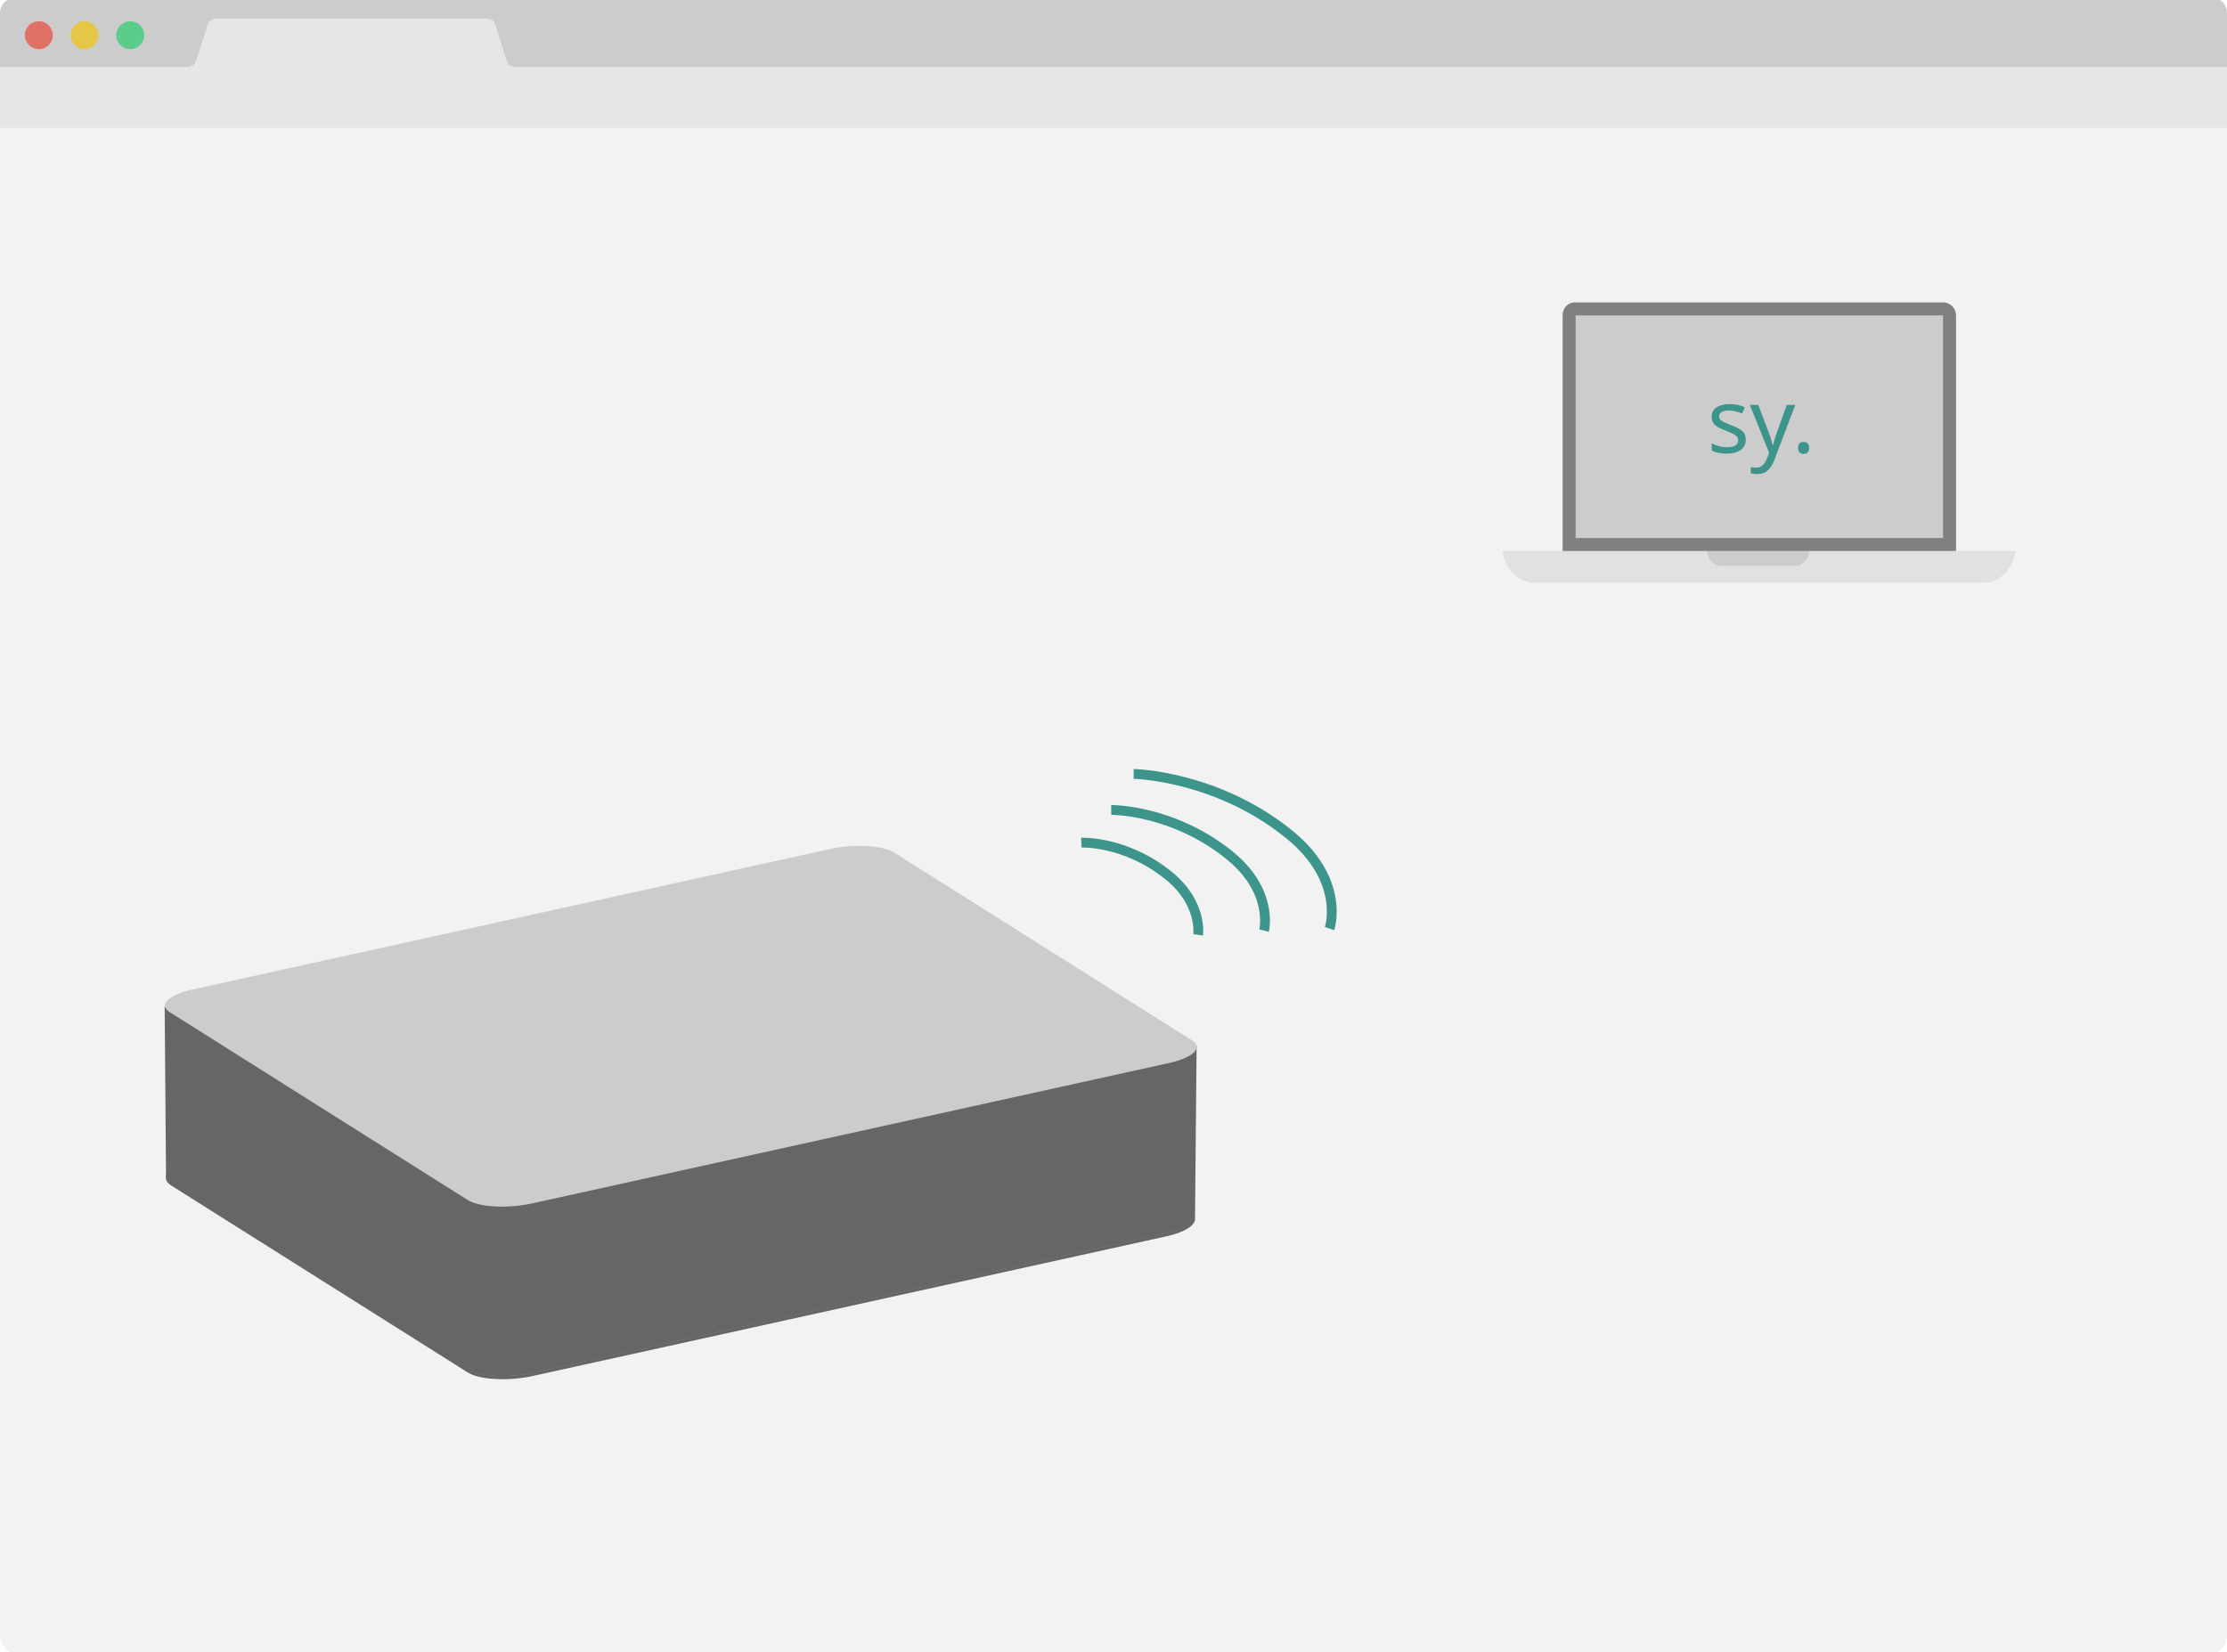
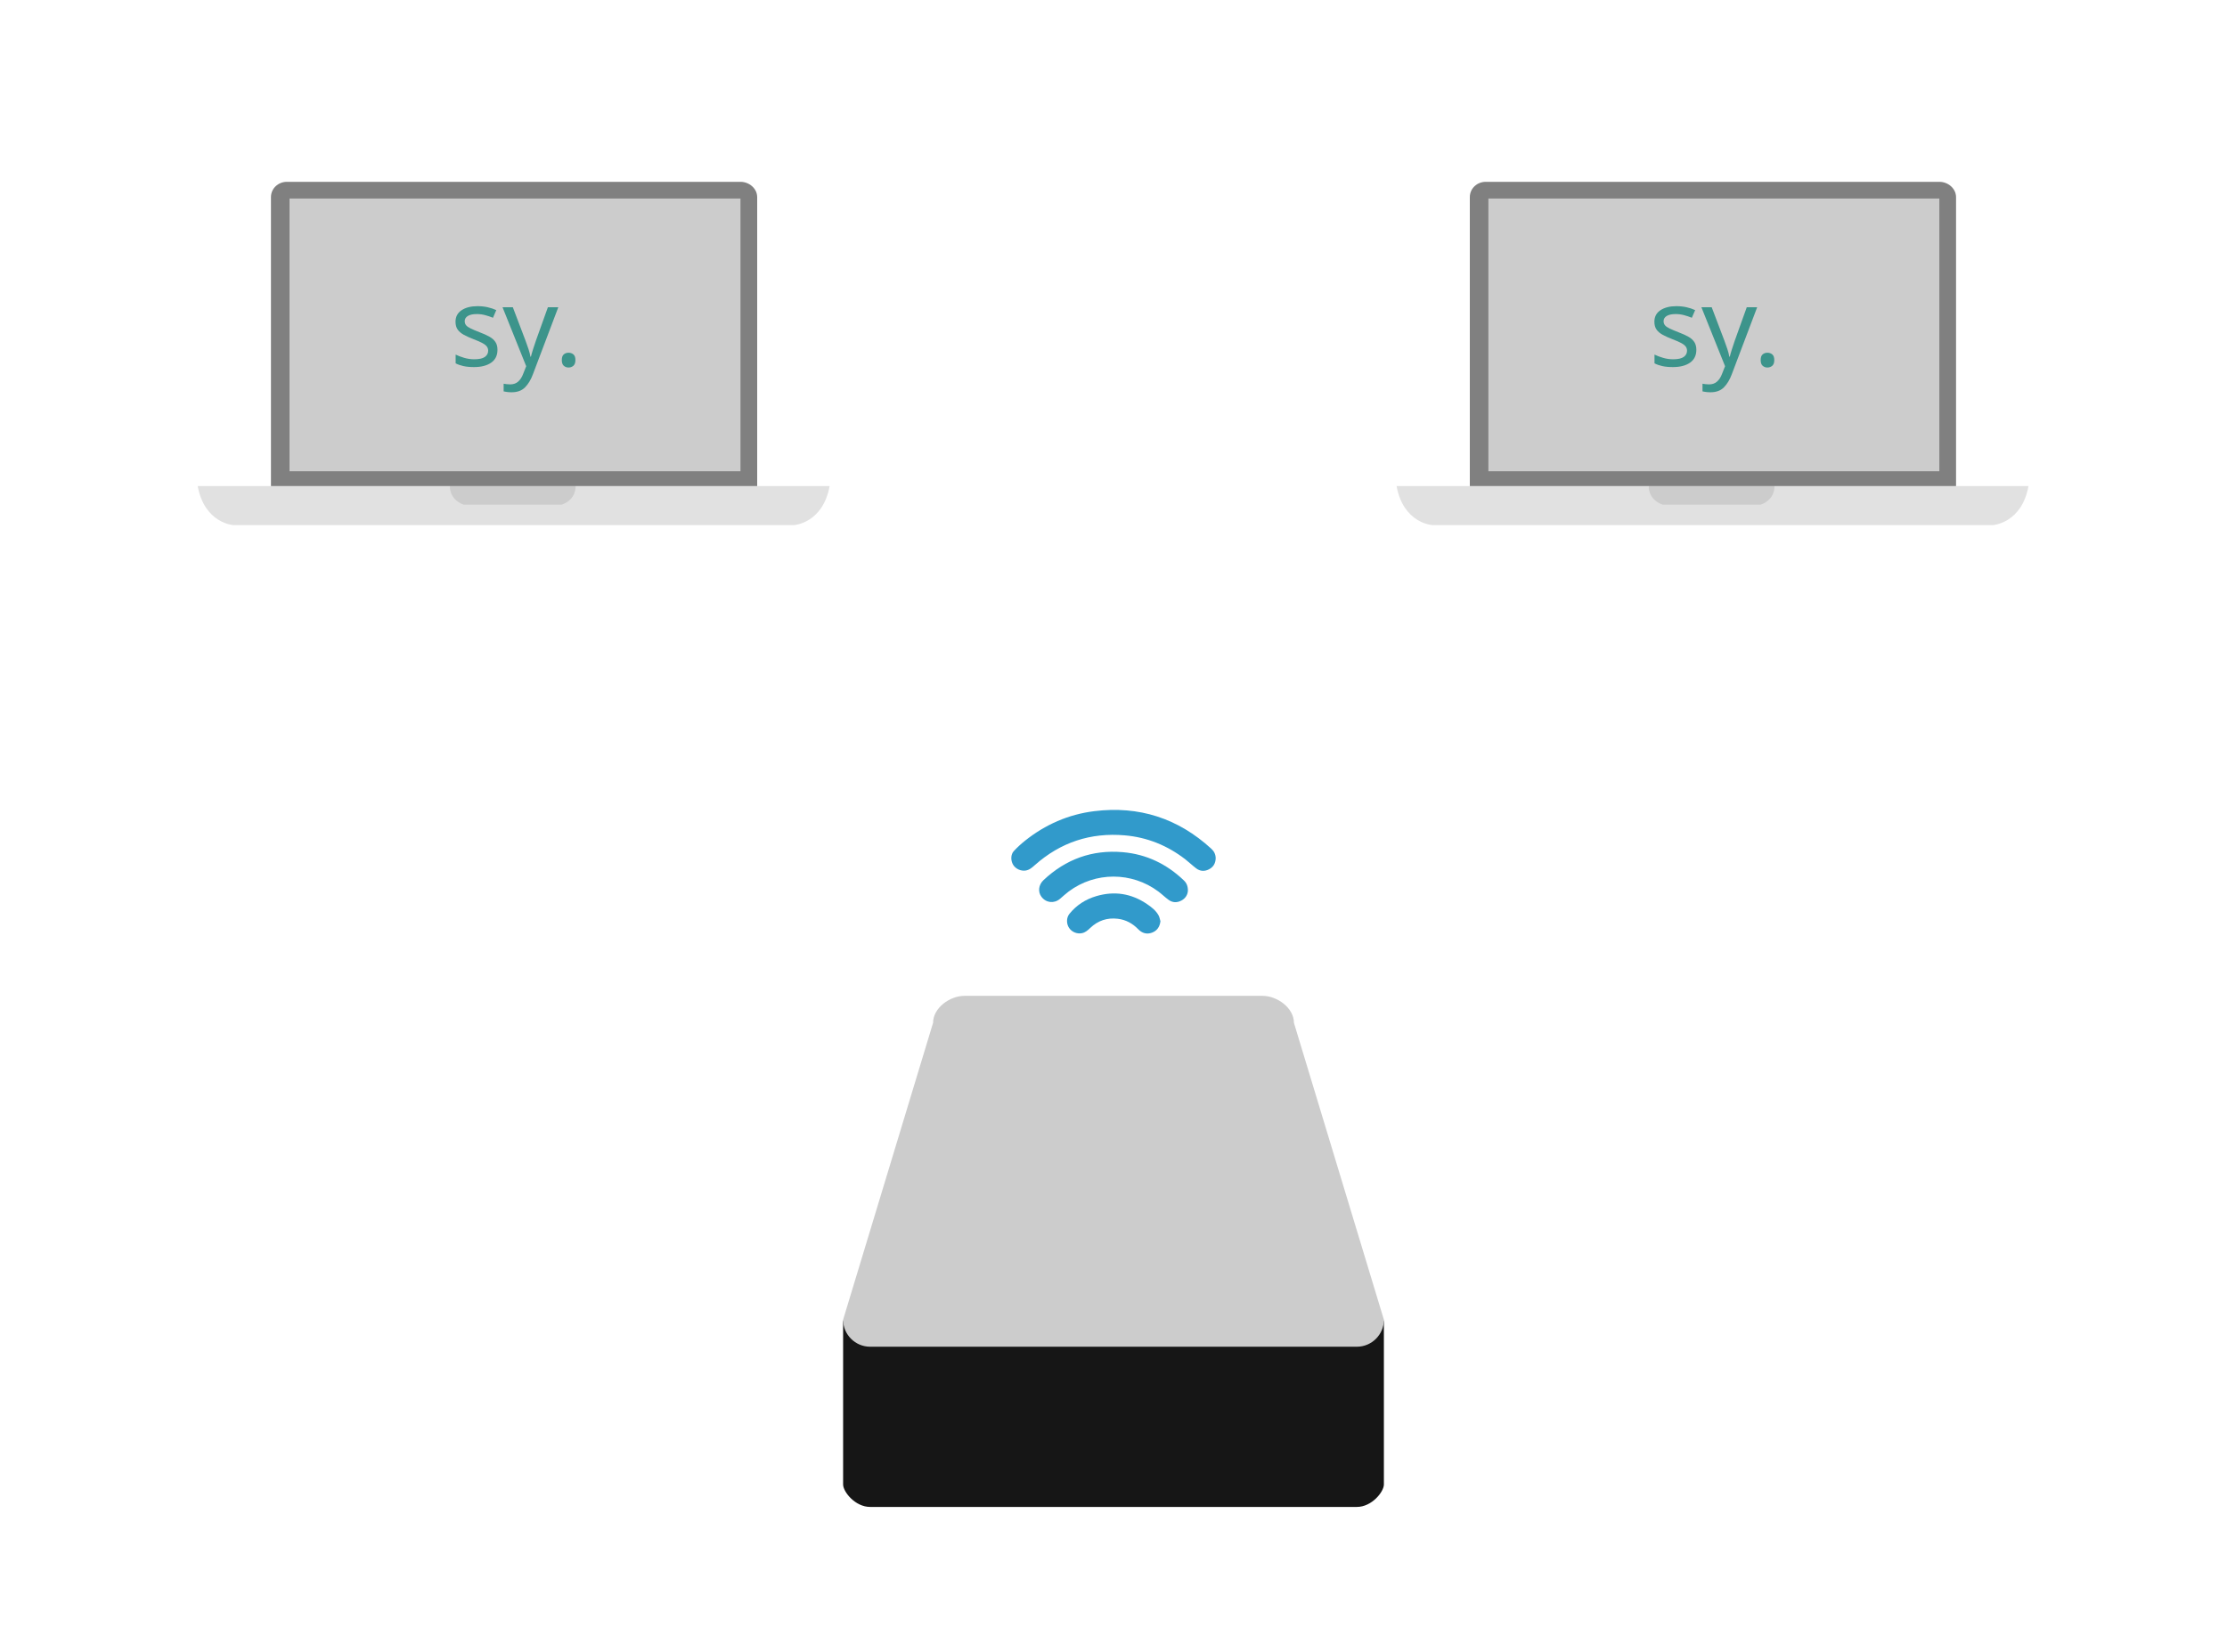
<svg xmlns="http://www.w3.org/2000/svg" version="1.1" id="Layer_1" x="0px" y="0px" width="1200px" height="890px" viewBox="0 0 1200 890" enable-background="new 0 0 1200 890" xml:space="preserve">
-   <path fill="#CCCCCC" d="M1200,36H0V6.99C0,2.578,3.388-1,7.566-1h1184.955C1196.7-1,1200,2.578,1200,6.99V36z" />
-   <circle opacity="0.71" fill="#E74C3C" cx="20.917" cy="18.977" r="7.526" />
-   <circle opacity="0.71" fill="#F1C40F" cx="45.546" cy="18.977" r="7.525" />
-   <circle opacity="0.71" fill="#2ECC71" cx="70.176" cy="18.977" r="7.526" />
-   <path fill="#E6E6E6" d="M266.886,13.359c-0.632-1.901-2.147-3.359-4.794-3.359H116.663c-2.647,0-4.162,1.525-4.794,3.359  l-6.392,20.028C104.927,34.982,102.28,36,102.28,36h174.195c0,0-2.646-0.867-3.196-2.612L266.886,13.359z" />
-   <path fill="#F2F2F2" d="M1200,881.055c0,5.354-3.67,9.945-8.306,9.945H8.394C3.758,891,0,886.409,0,881.055V69h1200V881.055z" />
-   <rect y="36" fill="#E6E6E6" width="1200" height="33" />
-   <path fill="#CCCCCC" stroke="#666666" stroke-width="1.738" stroke-miterlimit="10" d="M252.553,739.023  c6.056,3.818,21.451,4.606,34.376,1.753l341.28-75.245c12.93-2.85,18.502-8.258,12.445-12.074L480.761,552.628  c-6.057-3.818-21.445-4.603-34.376-1.757l-341.28,75.247c-12.93,2.853-18.498,8.256-12.439,12.078L252.553,739.023z" />
-   <path fill="#666666" stroke="#666666" stroke-width="1.738" stroke-miterlimit="10" d="M643.914,564.68l-104.215,23.461  l-58.938-37.169c-6.057-3.818-21.445-4.603-34.376-1.755l-252.403,55.652L89.604,543.976l0.71,87.771l0.19,0.121  c-0.721,1.636-0.08,3.262,2.16,4.672l159.888,100.827c2.304,1.451,5.958,2.463,10.31,3.004l0.736,0.465l1.159-0.261  c6.757,0.606,14.854,0.156,22.171-1.455l341.28-75.247c9.13-2.011,14.566-5.297,14.853-8.397L643.914,564.68z" />
-   <path fill="#CCCCCC" d="M252.553,646.282c6.056,3.819,21.451,4.607,34.376,1.749l341.28-75.239  c12.93-2.852,18.502-8.26,12.445-12.076L480.761,459.888c-6.057-3.819-21.445-4.607-34.376-1.755l-341.28,75.247  c-12.93,2.85-18.498,8.255-12.439,12.078L252.553,646.282z" />
-   <path fill="#CCCCCC" stroke="#666666" stroke-width="1.824" stroke-miterlimit="10" d="M643.102,561.234" />
-   <path fill="#CCCCCC" d="M252.133,646.857c6.09,3.84,21.572,4.629,34.57,1.763l343.207-75.67  c13.002-2.864,18.604-8.306,12.514-12.146L481.628,459.411c-6.091-3.843-21.566-4.629-34.569-1.767l-343.206,75.67  c-13.002,2.865-18.602,8.308-12.509,12.148L252.133,646.857z" />
-   <path fill="none" stroke="#3C948B" stroke-width="5.285" stroke-miterlimit="10" d="M598.774,436.533  c0,0,33.25-0.284,63.847,24.548c23.904,19.404,18.508,40.478,18.508,40.478" />
-   <path fill="none" stroke="#3C948B" stroke-width="5.285" stroke-miterlimit="10" d="M582.656,454.175  c0,0,23.772-1.139,47.161,17.842c18.271,14.831,15.788,31.855,15.788,31.855" />
-   <path fill="none" stroke="#3C948B" stroke-width="5.285" stroke-miterlimit="10" d="M610.847,417.139  c0,0,44.587,0.737,83.813,32.572c30.644,24.874,21.758,50.775,21.758,50.775" />
  <g>
-     <path fill="#E1E1E1" d="M947.584,297h-138.18c2.97,16,15.487,17,15.487,17h122.692h123.097c0,0,12.518-1,15.487-17H947.584z" />
-     <path fill="#CCCCCC" d="M974.893,297h-27.309h-27.706c0,0-0.568,5,5.996,8h21.71h21.313C975.462,302,974.893,297,974.893,297z" />
-     <path fill="#808080" d="M1047.139,163H848.445c-3.777,0-6.445,3.208-6.445,7.037v23.23v10.999V297h212v-92.733v-10.999v-23.23   C1054,166.208,1050.916,163,1047.139,163z" />
-     <rect x="849" y="170" fill="#CCCCCC" width="198" height="120" />
+     <path fill="#E1E1E1" d="M276.538,262H106.536c3.651,20,19.054,21,19.054,21h150.948h151.443c0,0,15.4-1,19.054-21H276.538z" />
+     <path fill="#CCCCCC" d="M310.135,262h-33.597h-34.087c0,0-0.699,7,7.377,10h26.709h26.222C310.835,269,310.135,262,310.135,262z" />
+     <path fill="#808080" d="M399.019,98H154.567c-4.646,0-8.565,3.56-8.565,8.271v28.579v13.533V262h262V148.384v-13.533v-28.579   C408,101.56,403.664,98,399.019,98z" />
+     <rect x="156" y="107" fill="#CCCCCC" width="243" height="147" />
  </g>
-   <text transform="matrix(1 0 0 1 919.8652 243.9902)" fill="#3C948B" font-family="'OpenSans-Semibold'" font-size="48">sy.</text>
+   <text transform="matrix(1 0 0 1 242.4358 197.2559)" fill="#3C948B" font-family="'OpenSans-Semibold'" font-size="59.054">sy.</text>
+   <g>
+     <path fill="#E1E1E1" d="M922.535,262H752.534c3.653,20,19.056,21,19.056,21h150.945h151.445c0,0,15.4-1,19.054-21H922.535z" />
+     <path fill="#CCCCCC" d="M956.135,262h-33.6h-34.086c0,0-0.697,7,7.377,10h26.709h26.225C956.836,269,956.135,262,956.135,262z" />
+     <path fill="#808080" d="M1045.02,98H800.567c-4.646,0-8.565,3.56-8.565,8.271v28.579v13.533V262H1054V148.384v-13.533v-28.579   C1054,101.56,1049.666,98,1045.02,98z" />
+     <rect x="802" y="107" fill="#CCCCCC" width="243" height="147" />
+   </g>
+   <text transform="matrix(1 0 0 1 888.4358 197.2559)" fill="#3C948B" font-family="'OpenSans-Semibold'" font-size="59.054">sy.</text>
+   <g>
+     <path fill="#161616" d="M731.156,812.211H468.844c-7.999,0-14.543-8.12-14.543-12.12v-87.287c0-3.998,6.544-7.271,14.543-7.271   h262.312c7.999,0,14.543,3.271,14.543,7.271v87.287C745.698,804.091,739.155,812.211,731.156,812.211" />
+     <path fill="#CCCCCC" d="M731.156,725.856H468.844c-7.999,0-14.543-6.547-14.543-14.544l48.478-160.03   c0-7.998,8.968-14.543,16.967-14.543h160.51c8,0,16.968,6.545,16.968,14.543l48.478,160.03   C745.698,719.312,739.155,725.856,731.156,725.856" />
+   </g>
+   <path fill="#319ACB" d="M655.06,462.655c-0.084,2.657-1.242,4.674-3.63,5.896c-2.34,1.196-4.695,1.099-6.795-0.465  c-2.047-1.521-3.88-3.328-5.896-4.891c-9.646-7.479-20.562-11.92-32.709-12.963c-18.371-1.58-34.559,3.755-48.39,16.025  c-1.492,1.324-2.921,2.643-5.031,2.956c-2.534,0.374-5.384-0.897-6.729-3.176c-1.318-2.229-1.303-5.479,0.388-7.3  c1.859-2.002,3.893-3.877,6.031-5.584c10.947-8.734,23.381-14.202,37.271-15.936c24.132-3.01,45.227,3.812,63.167,20.266  C654.238,458.866,655.077,460.569,655.06,462.655" />
+   <path fill="#319ACB" d="M640.092,480.05c-0.113,2.082-1.193,4.109-3.527,5.34c-2.318,1.222-4.68,1.183-6.804-0.339  c-1.946-1.394-3.661-3.107-5.582-4.542c-14.334-10.702-33.946-10.717-48.287-0.033c-1.647,1.228-3.146,2.649-4.719,3.977  c-3.199,2.697-7.58,2.188-10.04-1.16c-1.943-2.646-1.516-6.408,1.143-8.911c12.014-11.309,26.241-16.487,42.714-15.077  c12.79,1.096,23.708,6.404,32.945,15.244C639.343,475.894,640.104,477.558,640.092,480.05" />
+   <path fill="#319ACB" d="M625.291,496.534c-0.373,3.036-1.826,5.153-4.596,6.169c-2.82,1.033-5.34,0.239-7.402-1.886  c-3.029-3.119-6.639-5.092-10.976-5.613c-5.729-0.691-10.703,0.984-14.871,4.959c-1.282,1.225-2.557,2.377-4.361,2.777  c-2.615,0.579-5.478-0.533-7.003-2.791c-1.525-2.255-1.529-5.5,0.171-7.607c3.805-4.71,8.73-7.846,14.486-9.546  c9.722-2.868,18.867-1.457,27.269,4.253c2.457,1.67,4.855,3.494,6.312,6.182C624.827,494.366,624.979,495.495,625.291,496.534" />
</svg>
